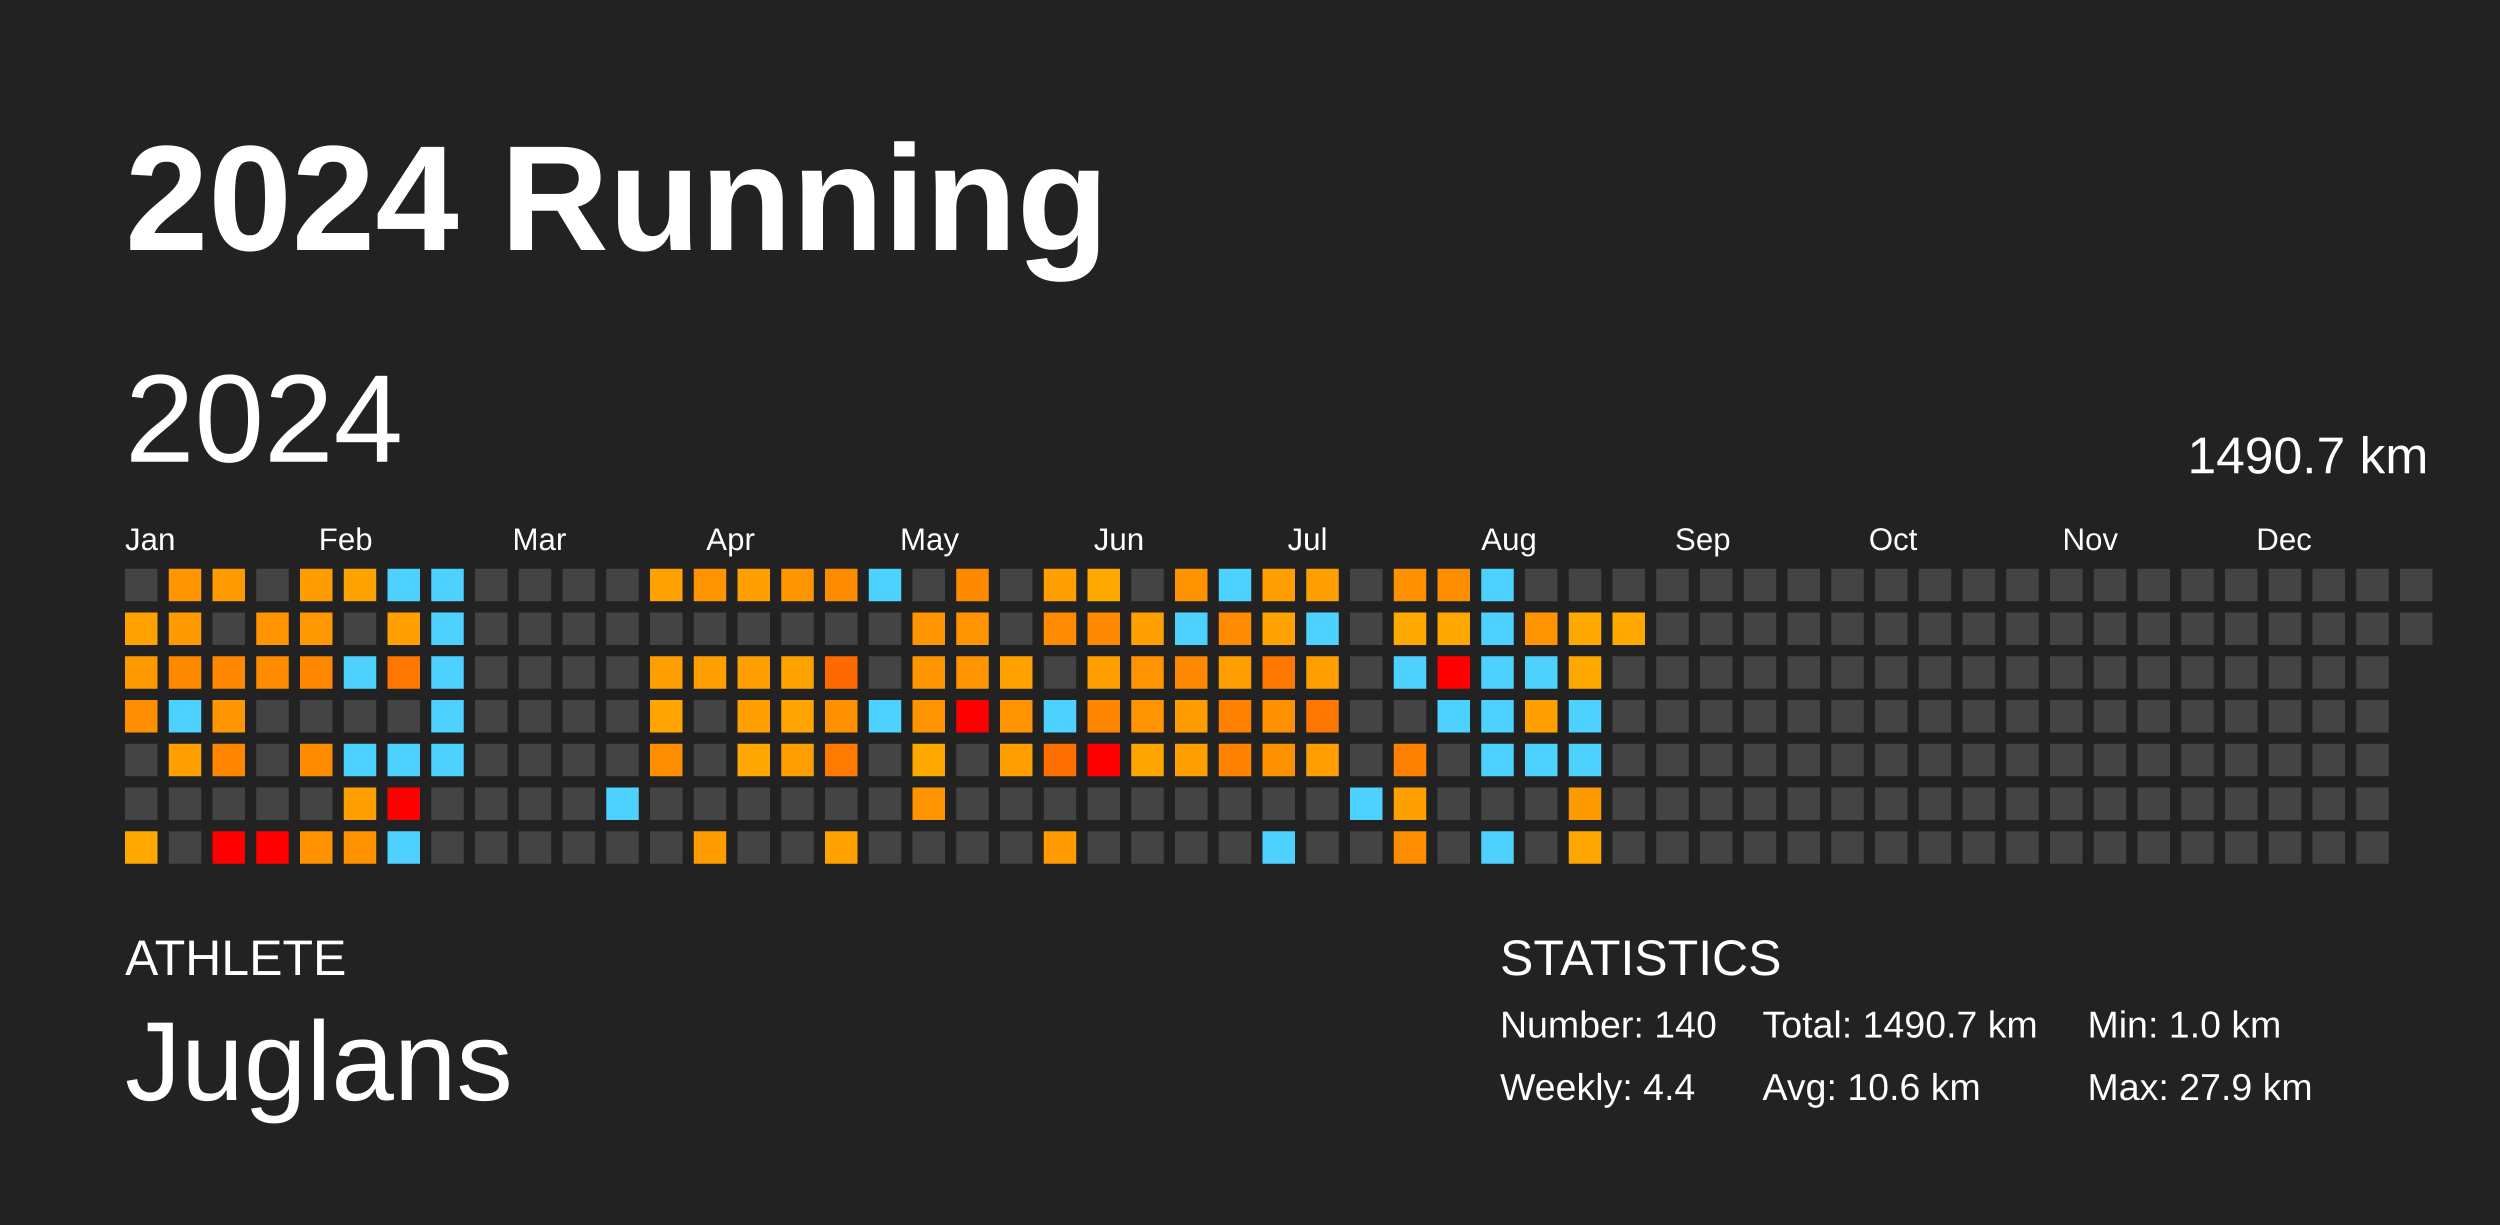
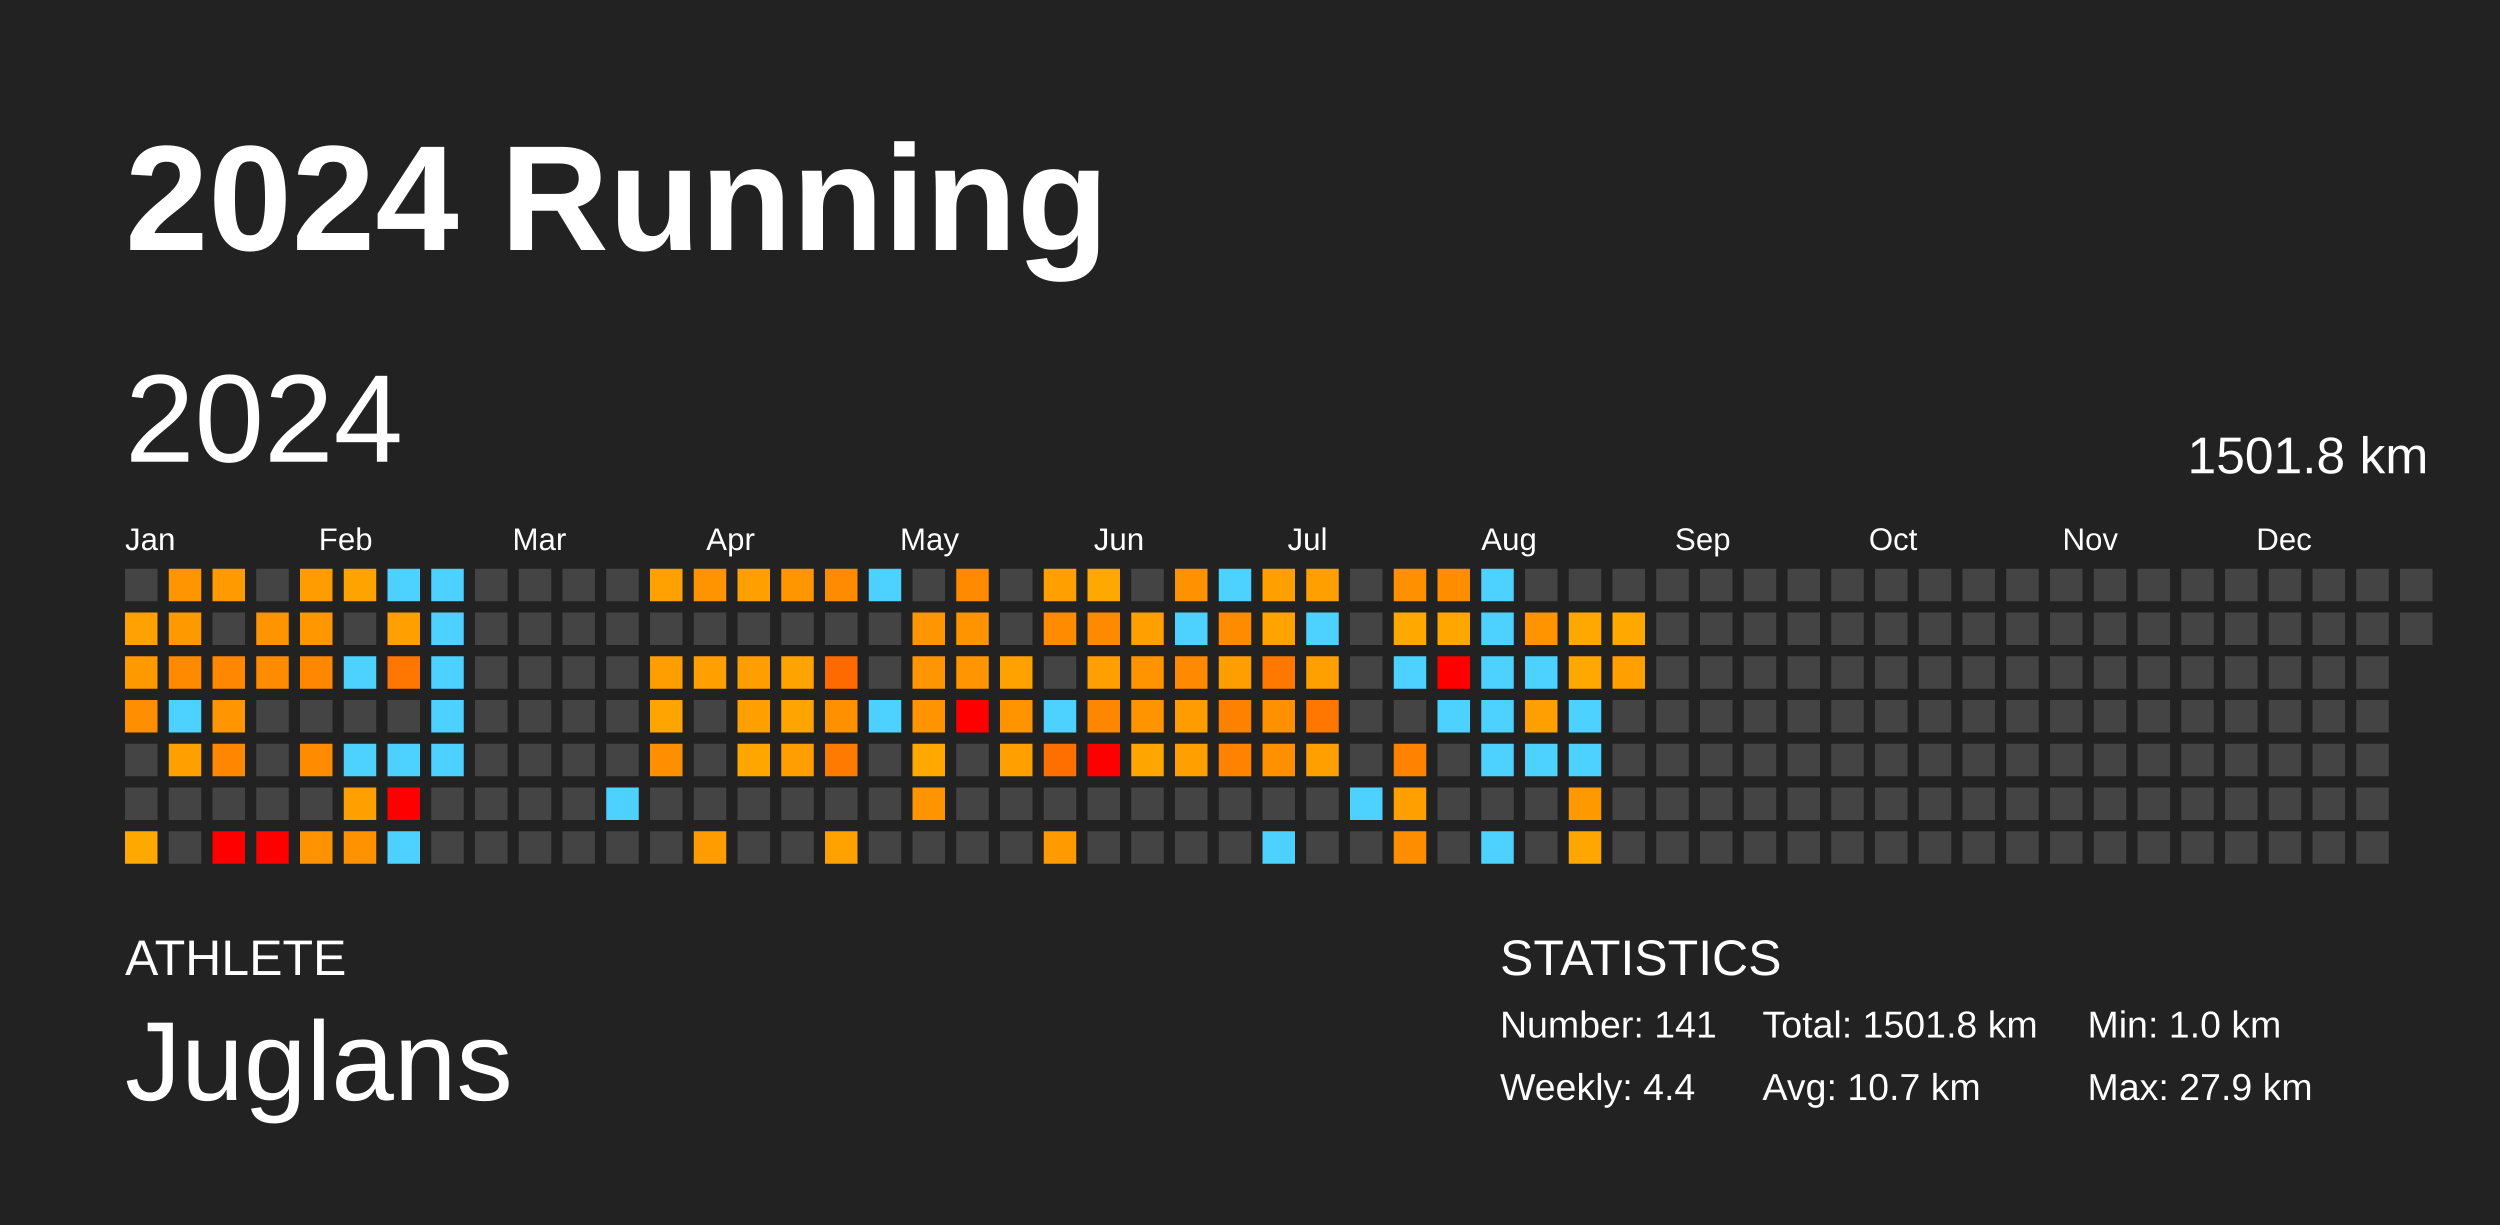
<svg xmlns="http://www.w3.org/2000/svg" baseProfile="full" height="98mm" version="1.1" viewBox="0,0,200,98" width="200mm">
  <defs />
  <rect fill="#222222" height="98" width="200" x="0" y="0" />
  <text fill="#FFFFFF" style="font-size:12px; font-family:Arial; font-weight:bold;" x="10" y="20">2024 Running</text>
  <text fill="#FFFFFF" style="font-size:4px; font-family:Arial" x="10" y="78">ATHLETE</text>
  <text fill="#FFFFFF" style="font-size:9px; font-family:Arial" x="10" y="88">Juglans</text>
  <text fill="#FFFFFF" style="font-size:4px; font-family:Arial" x="120" y="78">STATISTICS</text>
-   <text fill="#FFFFFF" style="font-size:3px; font-family:Arial" x="120" y="83">Number: 140</text>
+   <text fill="#FFFFFF" style="font-size:3px; font-family:Arial" x="120" y="83">Number: 141</text>
  <text fill="#FFFFFF" style="font-size:3px; font-family:Arial" x="120" y="88">Weekly: 4.4</text>
-   <text fill="#FFFFFF" style="font-size:3px; font-family:Arial" x="141" y="83">Total: 1490.7 km</text>
-   <text fill="#FFFFFF" style="font-size:3px; font-family:Arial" x="141" y="88">Avg: 10.6 km</text>
+   <text fill="#FFFFFF" style="font-size:3px; font-family:Arial" x="141" y="83">Total: 1501.8 km</text>
+   <text fill="#FFFFFF" style="font-size:3px; font-family:Arial" x="141" y="88">Avg: 10.7 km</text>
  <text fill="#FFFFFF" style="font-size:3px; font-family:Arial" x="167" y="83">Min: 1.0 km</text>
  <text fill="#FFFFFF" style="font-size:3px; font-family:Arial" x="167" y="88">Max: 27.9 km</text>
  <text dominant-baseline="hanging" fill="#FFFFFF" style="font-size:10.0px; font-family:Arial;" x="10" y="30">2024</text>
-   <text dominant-baseline="hanging" fill="#FFFFFF" style="font-size:4.125px; font-family:Arial;" x="175" y="35">1490.7 km</text>
+   <text dominant-baseline="hanging" fill="#FFFFFF" style="font-size:4.125px; font-family:Arial;" x="175" y="35">1501.8 km</text>
  <text fill="#FFFFFF" style="font-size:2.5px; font-family:Arial" x="10.0" y="44">Jan</text>
  <text fill="#FFFFFF" style="font-size:2.5px; font-family:Arial" x="25.5" y="44">Feb</text>
  <text fill="#FFFFFF" style="font-size:2.5px; font-family:Arial" x="41.0" y="44">Mar</text>
  <text fill="#FFFFFF" style="font-size:2.5px; font-family:Arial" x="56.5" y="44">Apr</text>
  <text fill="#FFFFFF" style="font-size:2.5px; font-family:Arial" x="72.0" y="44">May</text>
  <text fill="#FFFFFF" style="font-size:2.5px; font-family:Arial" x="87.5" y="44">Jun</text>
  <text fill="#FFFFFF" style="font-size:2.5px; font-family:Arial" x="103.0" y="44">Jul</text>
  <text fill="#FFFFFF" style="font-size:2.5px; font-family:Arial" x="118.5" y="44">Aug</text>
  <text fill="#FFFFFF" style="font-size:2.5px; font-family:Arial" x="134.0" y="44">Sep</text>
  <text fill="#FFFFFF" style="font-size:2.5px; font-family:Arial" x="149.5" y="44">Oct</text>
  <text fill="#FFFFFF" style="font-size:2.5px; font-family:Arial" x="165.0" y="44">Nov</text>
  <text fill="#FFFFFF" style="font-size:2.5px; font-family:Arial" x="180.5" y="44">Dec</text>
  <rect fill="#444444" height="2.6" width="2.6" x="10.0" y="45.5" />
  <rect fill="#ffa100" height="2.6" width="2.6" x="10.0" y="49.0" />
  <rect fill="#ff9900" height="2.6" width="2.6" x="10.0" y="52.5" />
  <rect fill="#ff8e00" height="2.6" width="2.6" x="10.0" y="56.0" />
  <rect fill="#444444" height="2.6" width="2.6" x="10.0" y="59.5" />
  <rect fill="#444444" height="2.6" width="2.6" x="10.0" y="63.0" />
  <rect fill="#ffa900" height="2.6" width="2.6" x="10.0" y="66.5" />
  <rect fill="#ff9500" height="2.6" width="2.6" x="13.5" y="45.5" />
  <rect fill="#ff9900" height="2.6" width="2.6" x="13.5" y="49.0" />
  <rect fill="#ff8a00" height="2.6" width="2.6" x="13.5" y="52.5" />
  <rect fill="#4dd2ff" height="2.6" width="2.6" x="13.5" y="56.0" />
  <rect fill="#ff9f00" height="2.6" width="2.6" x="13.5" y="59.5" />
  <rect fill="#444444" height="2.6" width="2.6" x="13.5" y="63.0" />
  <rect fill="#444444" height="2.6" width="2.6" x="13.5" y="66.5" />
  <rect fill="#ff9b00" height="2.6" width="2.6" x="17.0" y="45.5" />
  <rect fill="#444444" height="2.6" width="2.6" x="17.0" y="49.0" />
  <rect fill="#ff8800" height="2.6" width="2.6" x="17.0" y="52.5" />
  <rect fill="#ff9500" height="2.6" width="2.6" x="17.0" y="56.0" />
  <rect fill="#ff8700" height="2.6" width="2.6" x="17.0" y="59.5" />
  <rect fill="#444444" height="2.6" width="2.6" x="17.0" y="63.0" />
  <rect fill="red" height="2.6" width="2.6" x="17.0" y="66.5" />
  <rect fill="#444444" height="2.6" width="2.6" x="20.5" y="45.5" />
  <rect fill="#ff9400" height="2.6" width="2.6" x="20.5" y="49.0" />
  <rect fill="#ff8c00" height="2.6" width="2.6" x="20.5" y="52.5" />
  <rect fill="#444444" height="2.6" width="2.6" x="20.5" y="56.0" />
  <rect fill="#444444" height="2.6" width="2.6" x="20.5" y="59.5" />
  <rect fill="#444444" height="2.6" width="2.6" x="20.5" y="63.0" />
  <rect fill="red" height="2.6" width="2.6" x="20.5" y="66.5" />
  <rect fill="#ff9c00" height="2.6" width="2.6" x="24.0" y="45.5" />
  <rect fill="#ff9800" height="2.6" width="2.6" x="24.0" y="49.0" />
  <rect fill="#ff8800" height="2.6" width="2.6" x="24.0" y="52.5" />
  <rect fill="#444444" height="2.6" width="2.6" x="24.0" y="56.0" />
  <rect fill="#ff8b00" height="2.6" width="2.6" x="24.0" y="59.5" />
  <rect fill="#444444" height="2.6" width="2.6" x="24.0" y="63.0" />
  <rect fill="#ff9200" height="2.6" width="2.6" x="24.0" y="66.5" />
  <rect fill="#ffa300" height="2.6" width="2.6" x="27.5" y="45.5" />
  <rect fill="#444444" height="2.6" width="2.6" x="27.5" y="49.0" />
  <rect fill="#4dd2ff" height="2.6" width="2.6" x="27.5" y="52.5" />
  <rect fill="#444444" height="2.6" width="2.6" x="27.5" y="56.0" />
  <rect fill="#4dd2ff" height="2.6" width="2.6" x="27.5" y="59.5" />
  <rect fill="#ffa000" height="2.6" width="2.6" x="27.5" y="63.0" />
  <rect fill="#ff9200" height="2.6" width="2.6" x="27.5" y="66.5" />
  <rect fill="#4dd2ff" height="2.6" width="2.6" x="31.0" y="45.5" />
  <rect fill="#ff9f00" height="2.6" width="2.6" x="31.0" y="49.0" />
  <rect fill="#ff7700" height="2.6" width="2.6" x="31.0" y="52.5" />
  <rect fill="#444444" height="2.6" width="2.6" x="31.0" y="56.0" />
  <rect fill="#4dd2ff" height="2.6" width="2.6" x="31.0" y="59.5" />
  <rect fill="red" height="2.6" width="2.6" x="31.0" y="63.0" />
  <rect fill="#4dd2ff" height="2.6" width="2.6" x="31.0" y="66.5" />
  <rect fill="#4dd2ff" height="2.6" width="2.6" x="34.5" y="45.5" />
  <rect fill="#4dd2ff" height="2.6" width="2.6" x="34.5" y="49.0" />
  <rect fill="#4dd2ff" height="2.6" width="2.6" x="34.5" y="52.5" />
  <rect fill="#4dd2ff" height="2.6" width="2.6" x="34.5" y="56.0" />
  <rect fill="#4dd2ff" height="2.6" width="2.6" x="34.5" y="59.5" />
  <rect fill="#444444" height="2.6" width="2.6" x="34.5" y="63.0" />
  <rect fill="#444444" height="2.6" width="2.6" x="34.5" y="66.5" />
  <rect fill="#444444" height="2.6" width="2.6" x="38.0" y="45.5" />
  <rect fill="#444444" height="2.6" width="2.6" x="38.0" y="49.0" />
  <rect fill="#444444" height="2.6" width="2.6" x="38.0" y="52.5" />
  <rect fill="#444444" height="2.6" width="2.6" x="38.0" y="56.0" />
  <rect fill="#444444" height="2.6" width="2.6" x="38.0" y="59.5" />
  <rect fill="#444444" height="2.6" width="2.6" x="38.0" y="63.0" />
  <rect fill="#444444" height="2.6" width="2.6" x="38.0" y="66.5" />
  <rect fill="#444444" height="2.6" width="2.6" x="41.5" y="45.5" />
  <rect fill="#444444" height="2.6" width="2.6" x="41.5" y="49.0" />
  <rect fill="#444444" height="2.6" width="2.6" x="41.5" y="52.5" />
  <rect fill="#444444" height="2.6" width="2.6" x="41.5" y="56.0" />
  <rect fill="#444444" height="2.6" width="2.6" x="41.5" y="59.5" />
  <rect fill="#444444" height="2.6" width="2.6" x="41.5" y="63.0" />
  <rect fill="#444444" height="2.6" width="2.6" x="41.5" y="66.5" />
  <rect fill="#444444" height="2.6" width="2.6" x="45.0" y="45.5" />
  <rect fill="#444444" height="2.6" width="2.6" x="45.0" y="49.0" />
  <rect fill="#444444" height="2.6" width="2.6" x="45.0" y="52.5" />
  <rect fill="#444444" height="2.6" width="2.6" x="45.0" y="56.0" />
  <rect fill="#444444" height="2.6" width="2.6" x="45.0" y="59.5" />
  <rect fill="#444444" height="2.6" width="2.6" x="45.0" y="63.0" />
  <rect fill="#444444" height="2.6" width="2.6" x="45.0" y="66.5" />
  <rect fill="#444444" height="2.6" width="2.6" x="48.5" y="45.5" />
  <rect fill="#444444" height="2.6" width="2.6" x="48.5" y="49.0" />
  <rect fill="#444444" height="2.6" width="2.6" x="48.5" y="52.5" />
  <rect fill="#444444" height="2.6" width="2.6" x="48.5" y="56.0" />
  <rect fill="#444444" height="2.6" width="2.6" x="48.5" y="59.5" />
  <rect fill="#4dd2ff" height="2.6" width="2.6" x="48.5" y="63.0" />
  <rect fill="#444444" height="2.6" width="2.6" x="48.5" y="66.5" />
  <rect fill="#ffa100" height="2.6" width="2.6" x="52.0" y="45.5" />
  <rect fill="#444444" height="2.6" width="2.6" x="52.0" y="49.0" />
  <rect fill="#ff9e00" height="2.6" width="2.6" x="52.0" y="52.5" />
  <rect fill="#ffa400" height="2.6" width="2.6" x="52.0" y="56.0" />
  <rect fill="#ff8f00" height="2.6" width="2.6" x="52.0" y="59.5" />
  <rect fill="#444444" height="2.6" width="2.6" x="52.0" y="63.0" />
  <rect fill="#444444" height="2.6" width="2.6" x="52.0" y="66.5" />
  <rect fill="#ff9300" height="2.6" width="2.6" x="55.5" y="45.5" />
  <rect fill="#444444" height="2.6" width="2.6" x="55.5" y="49.0" />
  <rect fill="#ff9f00" height="2.6" width="2.6" x="55.5" y="52.5" />
  <rect fill="#444444" height="2.6" width="2.6" x="55.5" y="56.0" />
  <rect fill="#444444" height="2.6" width="2.6" x="55.5" y="59.5" />
  <rect fill="#444444" height="2.6" width="2.6" x="55.5" y="63.0" />
  <rect fill="#ff9d00" height="2.6" width="2.6" x="55.5" y="66.5" />
  <rect fill="#ff9f00" height="2.6" width="2.6" x="59.0" y="45.5" />
  <rect fill="#444444" height="2.6" width="2.6" x="59.0" y="49.0" />
  <rect fill="#ff9e00" height="2.6" width="2.6" x="59.0" y="52.5" />
  <rect fill="#ff9f00" height="2.6" width="2.6" x="59.0" y="56.0" />
  <rect fill="#ffa600" height="2.6" width="2.6" x="59.0" y="59.5" />
  <rect fill="#444444" height="2.6" width="2.6" x="59.0" y="63.0" />
  <rect fill="#444444" height="2.6" width="2.6" x="59.0" y="66.5" />
  <rect fill="#ff9600" height="2.6" width="2.6" x="62.5" y="45.5" />
  <rect fill="#444444" height="2.6" width="2.6" x="62.5" y="49.0" />
  <rect fill="#ffa300" height="2.6" width="2.6" x="62.5" y="52.5" />
  <rect fill="#ffa400" height="2.6" width="2.6" x="62.5" y="56.0" />
  <rect fill="#ff9e00" height="2.6" width="2.6" x="62.5" y="59.5" />
  <rect fill="#444444" height="2.6" width="2.6" x="62.5" y="63.0" />
  <rect fill="#444444" height="2.6" width="2.6" x="62.5" y="66.5" />
  <rect fill="#ff8c00" height="2.6" width="2.6" x="66.0" y="45.5" />
  <rect fill="#444444" height="2.6" width="2.6" x="66.0" y="49.0" />
  <rect fill="#ff6a00" height="2.6" width="2.6" x="66.0" y="52.5" />
  <rect fill="#ff9100" height="2.6" width="2.6" x="66.0" y="56.0" />
  <rect fill="#ff7a00" height="2.6" width="2.6" x="66.0" y="59.5" />
  <rect fill="#444444" height="2.6" width="2.6" x="66.0" y="63.0" />
  <rect fill="#ffa200" height="2.6" width="2.6" x="66.0" y="66.5" />
  <rect fill="#4dd2ff" height="2.6" width="2.6" x="69.5" y="45.5" />
  <rect fill="#444444" height="2.6" width="2.6" x="69.5" y="49.0" />
  <rect fill="#444444" height="2.6" width="2.6" x="69.5" y="52.5" />
  <rect fill="#4dd2ff" height="2.6" width="2.6" x="69.5" y="56.0" />
  <rect fill="#444444" height="2.6" width="2.6" x="69.5" y="59.5" />
  <rect fill="#444444" height="2.6" width="2.6" x="69.5" y="63.0" />
  <rect fill="#444444" height="2.6" width="2.6" x="69.5" y="66.5" />
  <rect fill="#444444" height="2.6" width="2.6" x="73.0" y="45.5" />
  <rect fill="#ff9500" height="2.6" width="2.6" x="73.0" y="49.0" />
  <rect fill="#ff9500" height="2.6" width="2.6" x="73.0" y="52.5" />
  <rect fill="#ff9300" height="2.6" width="2.6" x="73.0" y="56.0" />
  <rect fill="#ffa800" height="2.6" width="2.6" x="73.0" y="59.5" />
  <rect fill="#ff9400" height="2.6" width="2.6" x="73.0" y="63.0" />
  <rect fill="#444444" height="2.6" width="2.6" x="73.0" y="66.5" />
  <rect fill="#ff8a00" height="2.6" width="2.6" x="76.5" y="45.5" />
  <rect fill="#ff9300" height="2.6" width="2.6" x="76.5" y="49.0" />
  <rect fill="#ff9500" height="2.6" width="2.6" x="76.5" y="52.5" />
  <rect fill="red" height="2.6" width="2.6" x="76.5" y="56.0" />
  <rect fill="#444444" height="2.6" width="2.6" x="76.5" y="59.5" />
  <rect fill="#444444" height="2.6" width="2.6" x="76.5" y="63.0" />
  <rect fill="#444444" height="2.6" width="2.6" x="76.5" y="66.5" />
  <rect fill="#444444" height="2.6" width="2.6" x="80.0" y="45.5" />
  <rect fill="#444444" height="2.6" width="2.6" x="80.0" y="49.0" />
  <rect fill="#ffa200" height="2.6" width="2.6" x="80.0" y="52.5" />
  <rect fill="#ff9400" height="2.6" width="2.6" x="80.0" y="56.0" />
  <rect fill="#ff9f00" height="2.6" width="2.6" x="80.0" y="59.5" />
  <rect fill="#444444" height="2.6" width="2.6" x="80.0" y="63.0" />
  <rect fill="#444444" height="2.6" width="2.6" x="80.0" y="66.5" />
  <rect fill="#ff9f00" height="2.6" width="2.6" x="83.5" y="45.5" />
  <rect fill="#ff8c00" height="2.6" width="2.6" x="83.5" y="49.0" />
  <rect fill="#444444" height="2.6" width="2.6" x="83.5" y="52.5" />
  <rect fill="#4dd2ff" height="2.6" width="2.6" x="83.5" y="56.0" />
  <rect fill="#ff6f00" height="2.6" width="2.6" x="83.5" y="59.5" />
  <rect fill="#444444" height="2.6" width="2.6" x="83.5" y="63.0" />
  <rect fill="#ff9a00" height="2.6" width="2.6" x="83.5" y="66.5" />
  <rect fill="#ffa900" height="2.6" width="2.6" x="87.0" y="45.5" />
  <rect fill="#ff8a00" height="2.6" width="2.6" x="87.0" y="49.0" />
  <rect fill="#ffa000" height="2.6" width="2.6" x="87.0" y="52.5" />
  <rect fill="#ff8700" height="2.6" width="2.6" x="87.0" y="56.0" />
  <rect fill="red" height="2.6" width="2.6" x="87.0" y="59.5" />
  <rect fill="#444444" height="2.6" width="2.6" x="87.0" y="63.0" />
  <rect fill="#444444" height="2.6" width="2.6" x="87.0" y="66.5" />
  <rect fill="#444444" height="2.6" width="2.6" x="90.5" y="45.5" />
  <rect fill="#ff9f00" height="2.6" width="2.6" x="90.5" y="49.0" />
  <rect fill="#ff9400" height="2.6" width="2.6" x="90.5" y="52.5" />
  <rect fill="#ff9300" height="2.6" width="2.6" x="90.5" y="56.0" />
  <rect fill="#ffa500" height="2.6" width="2.6" x="90.5" y="59.5" />
  <rect fill="#444444" height="2.6" width="2.6" x="90.5" y="63.0" />
  <rect fill="#444444" height="2.6" width="2.6" x="90.5" y="66.5" />
  <rect fill="#ff9200" height="2.6" width="2.6" x="94.0" y="45.5" />
  <rect fill="#4dd2ff" height="2.6" width="2.6" x="94.0" y="49.0" />
  <rect fill="#ff8900" height="2.6" width="2.6" x="94.0" y="52.5" />
  <rect fill="#ff9d00" height="2.6" width="2.6" x="94.0" y="56.0" />
  <rect fill="#ff9f00" height="2.6" width="2.6" x="94.0" y="59.5" />
  <rect fill="#444444" height="2.6" width="2.6" x="94.0" y="63.0" />
  <rect fill="#444444" height="2.6" width="2.6" x="94.0" y="66.5" />
  <rect fill="#4dd2ff" height="2.6" width="2.6" x="97.5" y="45.5" />
  <rect fill="#ff8c00" height="2.6" width="2.6" x="97.5" y="49.0" />
  <rect fill="#ff9e00" height="2.6" width="2.6" x="97.5" y="52.5" />
  <rect fill="#ff8100" height="2.6" width="2.6" x="97.5" y="56.0" />
  <rect fill="#ff8300" height="2.6" width="2.6" x="97.5" y="59.5" />
  <rect fill="#444444" height="2.6" width="2.6" x="97.5" y="63.0" />
  <rect fill="#444444" height="2.6" width="2.6" x="97.5" y="66.5" />
  <rect fill="#ff9f00" height="2.6" width="2.6" x="101.0" y="45.5" />
  <rect fill="#ffa300" height="2.6" width="2.6" x="101.0" y="49.0" />
  <rect fill="#ff7900" height="2.6" width="2.6" x="101.0" y="52.5" />
  <rect fill="#ff9000" height="2.6" width="2.6" x="101.0" y="56.0" />
  <rect fill="#ff9100" height="2.6" width="2.6" x="101.0" y="59.5" />
  <rect fill="#444444" height="2.6" width="2.6" x="101.0" y="63.0" />
  <rect fill="#4dd2ff" height="2.6" width="2.6" x="101.0" y="66.5" />
  <rect fill="#ff9f00" height="2.6" width="2.6" x="104.5" y="45.5" />
  <rect fill="#4dd2ff" height="2.6" width="2.6" x="104.5" y="49.0" />
  <rect fill="#ffa000" height="2.6" width="2.6" x="104.5" y="52.5" />
  <rect fill="#ff7700" height="2.6" width="2.6" x="104.5" y="56.0" />
  <rect fill="#ff9f00" height="2.6" width="2.6" x="104.5" y="59.5" />
  <rect fill="#444444" height="2.6" width="2.6" x="104.5" y="63.0" />
  <rect fill="#444444" height="2.6" width="2.6" x="104.5" y="66.5" />
  <rect fill="#444444" height="2.6" width="2.6" x="108.0" y="45.5" />
  <rect fill="#444444" height="2.6" width="2.6" x="108.0" y="49.0" />
  <rect fill="#444444" height="2.6" width="2.6" x="108.0" y="52.5" />
  <rect fill="#444444" height="2.6" width="2.6" x="108.0" y="56.0" />
  <rect fill="#444444" height="2.6" width="2.6" x="108.0" y="59.5" />
  <rect fill="#4dd2ff" height="2.6" width="2.6" x="108.0" y="63.0" />
  <rect fill="#444444" height="2.6" width="2.6" x="108.0" y="66.5" />
  <rect fill="#ff9100" height="2.6" width="2.6" x="111.5" y="45.5" />
  <rect fill="#ffa900" height="2.6" width="2.6" x="111.5" y="49.0" />
  <rect fill="#4dd2ff" height="2.6" width="2.6" x="111.5" y="52.5" />
  <rect fill="#444444" height="2.6" width="2.6" x="111.5" y="56.0" />
  <rect fill="#ff8300" height="2.6" width="2.6" x="111.5" y="59.5" />
  <rect fill="#ffa000" height="2.6" width="2.6" x="111.5" y="63.0" />
  <rect fill="#ff8d00" height="2.6" width="2.6" x="111.5" y="66.5" />
  <rect fill="#ff8d00" height="2.6" width="2.6" x="115.0" y="45.5" />
  <rect fill="#ffa600" height="2.6" width="2.6" x="115.0" y="49.0" />
  <rect fill="red" height="2.6" width="2.6" x="115.0" y="52.5" />
  <rect fill="#4dd2ff" height="2.6" width="2.6" x="115.0" y="56.0" />
  <rect fill="#444444" height="2.6" width="2.6" x="115.0" y="59.5" />
  <rect fill="#444444" height="2.6" width="2.6" x="115.0" y="63.0" />
  <rect fill="#444444" height="2.6" width="2.6" x="115.0" y="66.5" />
  <rect fill="#4dd2ff" height="2.6" width="2.6" x="118.5" y="45.5" />
  <rect fill="#4dd2ff" height="2.6" width="2.6" x="118.5" y="49.0" />
  <rect fill="#4dd2ff" height="2.6" width="2.6" x="118.5" y="52.5" />
  <rect fill="#4dd2ff" height="2.6" width="2.6" x="118.5" y="56.0" />
  <rect fill="#4dd2ff" height="2.6" width="2.6" x="118.5" y="59.5" />
  <rect fill="#444444" height="2.6" width="2.6" x="118.5" y="63.0" />
  <rect fill="#4dd2ff" height="2.6" width="2.6" x="118.5" y="66.5" />
  <rect fill="#444444" height="2.6" width="2.6" x="122.0" y="45.5" />
  <rect fill="#ff9400" height="2.6" width="2.6" x="122.0" y="49.0" />
  <rect fill="#4dd2ff" height="2.6" width="2.6" x="122.0" y="52.5" />
  <rect fill="#ff9f00" height="2.6" width="2.6" x="122.0" y="56.0" />
  <rect fill="#4dd2ff" height="2.6" width="2.6" x="122.0" y="59.5" />
  <rect fill="#444444" height="2.6" width="2.6" x="122.0" y="63.0" />
  <rect fill="#444444" height="2.6" width="2.6" x="122.0" y="66.5" />
  <rect fill="#444444" height="2.6" width="2.6" x="125.5" y="45.5" />
  <rect fill="#ffa900" height="2.6" width="2.6" x="125.5" y="49.0" />
  <rect fill="#ffa800" height="2.6" width="2.6" x="125.5" y="52.5" />
  <rect fill="#4dd2ff" height="2.6" width="2.6" x="125.5" y="56.0" />
  <rect fill="#4dd2ff" height="2.6" width="2.6" x="125.5" y="59.5" />
  <rect fill="#ff9900" height="2.6" width="2.6" x="125.5" y="63.0" />
  <rect fill="#ffa600" height="2.6" width="2.6" x="125.5" y="66.5" />
  <rect fill="#444444" height="2.6" width="2.6" x="129.0" y="45.5" />
  <rect fill="#ffa900" height="2.6" width="2.6" x="129.0" y="49.0" />
-   <rect fill="#444444" height="2.6" width="2.6" x="129.0" y="52.5" />
+   <rect fill="#ff9f00" height="2.6" width="2.6" x="129.0" y="52.5" />
  <rect fill="#444444" height="2.6" width="2.6" x="129.0" y="56.0" />
  <rect fill="#444444" height="2.6" width="2.6" x="129.0" y="59.5" />
  <rect fill="#444444" height="2.6" width="2.6" x="129.0" y="63.0" />
  <rect fill="#444444" height="2.6" width="2.6" x="129.0" y="66.5" />
  <rect fill="#444444" height="2.6" width="2.6" x="132.5" y="45.5" />
  <rect fill="#444444" height="2.6" width="2.6" x="132.5" y="49.0" />
  <rect fill="#444444" height="2.6" width="2.6" x="132.5" y="52.5" />
  <rect fill="#444444" height="2.6" width="2.6" x="132.5" y="56.0" />
  <rect fill="#444444" height="2.6" width="2.6" x="132.5" y="59.5" />
  <rect fill="#444444" height="2.6" width="2.6" x="132.5" y="63.0" />
  <rect fill="#444444" height="2.6" width="2.6" x="132.5" y="66.5" />
  <rect fill="#444444" height="2.6" width="2.6" x="136.0" y="45.5" />
  <rect fill="#444444" height="2.6" width="2.6" x="136.0" y="49.0" />
  <rect fill="#444444" height="2.6" width="2.6" x="136.0" y="52.5" />
  <rect fill="#444444" height="2.6" width="2.6" x="136.0" y="56.0" />
  <rect fill="#444444" height="2.6" width="2.6" x="136.0" y="59.5" />
  <rect fill="#444444" height="2.6" width="2.6" x="136.0" y="63.0" />
  <rect fill="#444444" height="2.6" width="2.6" x="136.0" y="66.5" />
  <rect fill="#444444" height="2.6" width="2.6" x="139.5" y="45.5" />
  <rect fill="#444444" height="2.6" width="2.6" x="139.5" y="49.0" />
  <rect fill="#444444" height="2.6" width="2.6" x="139.5" y="52.5" />
  <rect fill="#444444" height="2.6" width="2.6" x="139.5" y="56.0" />
  <rect fill="#444444" height="2.6" width="2.6" x="139.5" y="59.5" />
  <rect fill="#444444" height="2.6" width="2.6" x="139.5" y="63.0" />
  <rect fill="#444444" height="2.6" width="2.6" x="139.5" y="66.5" />
  <rect fill="#444444" height="2.6" width="2.6" x="143.0" y="45.5" />
  <rect fill="#444444" height="2.6" width="2.6" x="143.0" y="49.0" />
  <rect fill="#444444" height="2.6" width="2.6" x="143.0" y="52.5" />
  <rect fill="#444444" height="2.6" width="2.6" x="143.0" y="56.0" />
  <rect fill="#444444" height="2.6" width="2.6" x="143.0" y="59.5" />
  <rect fill="#444444" height="2.6" width="2.6" x="143.0" y="63.0" />
  <rect fill="#444444" height="2.6" width="2.6" x="143.0" y="66.5" />
  <rect fill="#444444" height="2.6" width="2.6" x="146.5" y="45.5" />
  <rect fill="#444444" height="2.6" width="2.6" x="146.5" y="49.0" />
  <rect fill="#444444" height="2.6" width="2.6" x="146.5" y="52.5" />
  <rect fill="#444444" height="2.6" width="2.6" x="146.5" y="56.0" />
  <rect fill="#444444" height="2.6" width="2.6" x="146.5" y="59.5" />
  <rect fill="#444444" height="2.6" width="2.6" x="146.5" y="63.0" />
  <rect fill="#444444" height="2.6" width="2.6" x="146.5" y="66.5" />
  <rect fill="#444444" height="2.6" width="2.6" x="150.0" y="45.5" />
  <rect fill="#444444" height="2.6" width="2.6" x="150.0" y="49.0" />
  <rect fill="#444444" height="2.6" width="2.6" x="150.0" y="52.5" />
  <rect fill="#444444" height="2.6" width="2.6" x="150.0" y="56.0" />
  <rect fill="#444444" height="2.6" width="2.6" x="150.0" y="59.5" />
  <rect fill="#444444" height="2.6" width="2.6" x="150.0" y="63.0" />
  <rect fill="#444444" height="2.6" width="2.6" x="150.0" y="66.5" />
  <rect fill="#444444" height="2.6" width="2.6" x="153.5" y="45.5" />
  <rect fill="#444444" height="2.6" width="2.6" x="153.5" y="49.0" />
  <rect fill="#444444" height="2.6" width="2.6" x="153.5" y="52.5" />
  <rect fill="#444444" height="2.6" width="2.6" x="153.5" y="56.0" />
  <rect fill="#444444" height="2.6" width="2.6" x="153.5" y="59.5" />
  <rect fill="#444444" height="2.6" width="2.6" x="153.5" y="63.0" />
  <rect fill="#444444" height="2.6" width="2.6" x="153.5" y="66.5" />
  <rect fill="#444444" height="2.6" width="2.6" x="157.0" y="45.5" />
  <rect fill="#444444" height="2.6" width="2.6" x="157.0" y="49.0" />
  <rect fill="#444444" height="2.6" width="2.6" x="157.0" y="52.5" />
  <rect fill="#444444" height="2.6" width="2.6" x="157.0" y="56.0" />
  <rect fill="#444444" height="2.6" width="2.6" x="157.0" y="59.5" />
  <rect fill="#444444" height="2.6" width="2.6" x="157.0" y="63.0" />
  <rect fill="#444444" height="2.6" width="2.6" x="157.0" y="66.5" />
  <rect fill="#444444" height="2.6" width="2.6" x="160.5" y="45.5" />
  <rect fill="#444444" height="2.6" width="2.6" x="160.5" y="49.0" />
  <rect fill="#444444" height="2.6" width="2.6" x="160.5" y="52.5" />
  <rect fill="#444444" height="2.6" width="2.6" x="160.5" y="56.0" />
  <rect fill="#444444" height="2.6" width="2.6" x="160.5" y="59.5" />
  <rect fill="#444444" height="2.6" width="2.6" x="160.5" y="63.0" />
  <rect fill="#444444" height="2.6" width="2.6" x="160.5" y="66.5" />
  <rect fill="#444444" height="2.6" width="2.6" x="164.0" y="45.5" />
  <rect fill="#444444" height="2.6" width="2.6" x="164.0" y="49.0" />
  <rect fill="#444444" height="2.6" width="2.6" x="164.0" y="52.5" />
  <rect fill="#444444" height="2.6" width="2.6" x="164.0" y="56.0" />
  <rect fill="#444444" height="2.6" width="2.6" x="164.0" y="59.5" />
  <rect fill="#444444" height="2.6" width="2.6" x="164.0" y="63.0" />
  <rect fill="#444444" height="2.6" width="2.6" x="164.0" y="66.5" />
  <rect fill="#444444" height="2.6" width="2.6" x="167.5" y="45.5" />
  <rect fill="#444444" height="2.6" width="2.6" x="167.5" y="49.0" />
  <rect fill="#444444" height="2.6" width="2.6" x="167.5" y="52.5" />
  <rect fill="#444444" height="2.6" width="2.6" x="167.5" y="56.0" />
  <rect fill="#444444" height="2.6" width="2.6" x="167.5" y="59.5" />
  <rect fill="#444444" height="2.6" width="2.6" x="167.5" y="63.0" />
  <rect fill="#444444" height="2.6" width="2.6" x="167.5" y="66.5" />
  <rect fill="#444444" height="2.6" width="2.6" x="171.0" y="45.5" />
  <rect fill="#444444" height="2.6" width="2.6" x="171.0" y="49.0" />
  <rect fill="#444444" height="2.6" width="2.6" x="171.0" y="52.5" />
  <rect fill="#444444" height="2.6" width="2.6" x="171.0" y="56.0" />
  <rect fill="#444444" height="2.6" width="2.6" x="171.0" y="59.5" />
  <rect fill="#444444" height="2.6" width="2.6" x="171.0" y="63.0" />
  <rect fill="#444444" height="2.6" width="2.6" x="171.0" y="66.5" />
  <rect fill="#444444" height="2.6" width="2.6" x="174.5" y="45.5" />
  <rect fill="#444444" height="2.6" width="2.6" x="174.5" y="49.0" />
  <rect fill="#444444" height="2.6" width="2.6" x="174.5" y="52.5" />
  <rect fill="#444444" height="2.6" width="2.6" x="174.5" y="56.0" />
  <rect fill="#444444" height="2.6" width="2.6" x="174.5" y="59.5" />
  <rect fill="#444444" height="2.6" width="2.6" x="174.5" y="63.0" />
  <rect fill="#444444" height="2.6" width="2.6" x="174.5" y="66.5" />
  <rect fill="#444444" height="2.6" width="2.6" x="178.0" y="45.5" />
  <rect fill="#444444" height="2.6" width="2.6" x="178.0" y="49.0" />
  <rect fill="#444444" height="2.6" width="2.6" x="178.0" y="52.5" />
  <rect fill="#444444" height="2.6" width="2.6" x="178.0" y="56.0" />
  <rect fill="#444444" height="2.6" width="2.6" x="178.0" y="59.5" />
  <rect fill="#444444" height="2.6" width="2.6" x="178.0" y="63.0" />
  <rect fill="#444444" height="2.6" width="2.6" x="178.0" y="66.5" />
  <rect fill="#444444" height="2.6" width="2.6" x="181.5" y="45.5" />
  <rect fill="#444444" height="2.6" width="2.6" x="181.5" y="49.0" />
  <rect fill="#444444" height="2.6" width="2.6" x="181.5" y="52.5" />
  <rect fill="#444444" height="2.6" width="2.6" x="181.5" y="56.0" />
  <rect fill="#444444" height="2.6" width="2.6" x="181.5" y="59.5" />
  <rect fill="#444444" height="2.6" width="2.6" x="181.5" y="63.0" />
  <rect fill="#444444" height="2.6" width="2.6" x="181.5" y="66.5" />
  <rect fill="#444444" height="2.6" width="2.6" x="185.0" y="45.5" />
  <rect fill="#444444" height="2.6" width="2.6" x="185.0" y="49.0" />
  <rect fill="#444444" height="2.6" width="2.6" x="185.0" y="52.5" />
  <rect fill="#444444" height="2.6" width="2.6" x="185.0" y="56.0" />
  <rect fill="#444444" height="2.6" width="2.6" x="185.0" y="59.5" />
  <rect fill="#444444" height="2.6" width="2.6" x="185.0" y="63.0" />
  <rect fill="#444444" height="2.6" width="2.6" x="185.0" y="66.5" />
  <rect fill="#444444" height="2.6" width="2.6" x="188.5" y="45.5" />
  <rect fill="#444444" height="2.6" width="2.6" x="188.5" y="49.0" />
  <rect fill="#444444" height="2.6" width="2.6" x="188.5" y="52.5" />
  <rect fill="#444444" height="2.6" width="2.6" x="188.5" y="56.0" />
  <rect fill="#444444" height="2.6" width="2.6" x="188.5" y="59.5" />
  <rect fill="#444444" height="2.6" width="2.6" x="188.5" y="63.0" />
  <rect fill="#444444" height="2.6" width="2.6" x="188.5" y="66.5" />
  <rect fill="#444444" height="2.6" width="2.6" x="192.0" y="45.5" />
  <rect fill="#444444" height="2.6" width="2.6" x="192.0" y="49.0" />
</svg>
